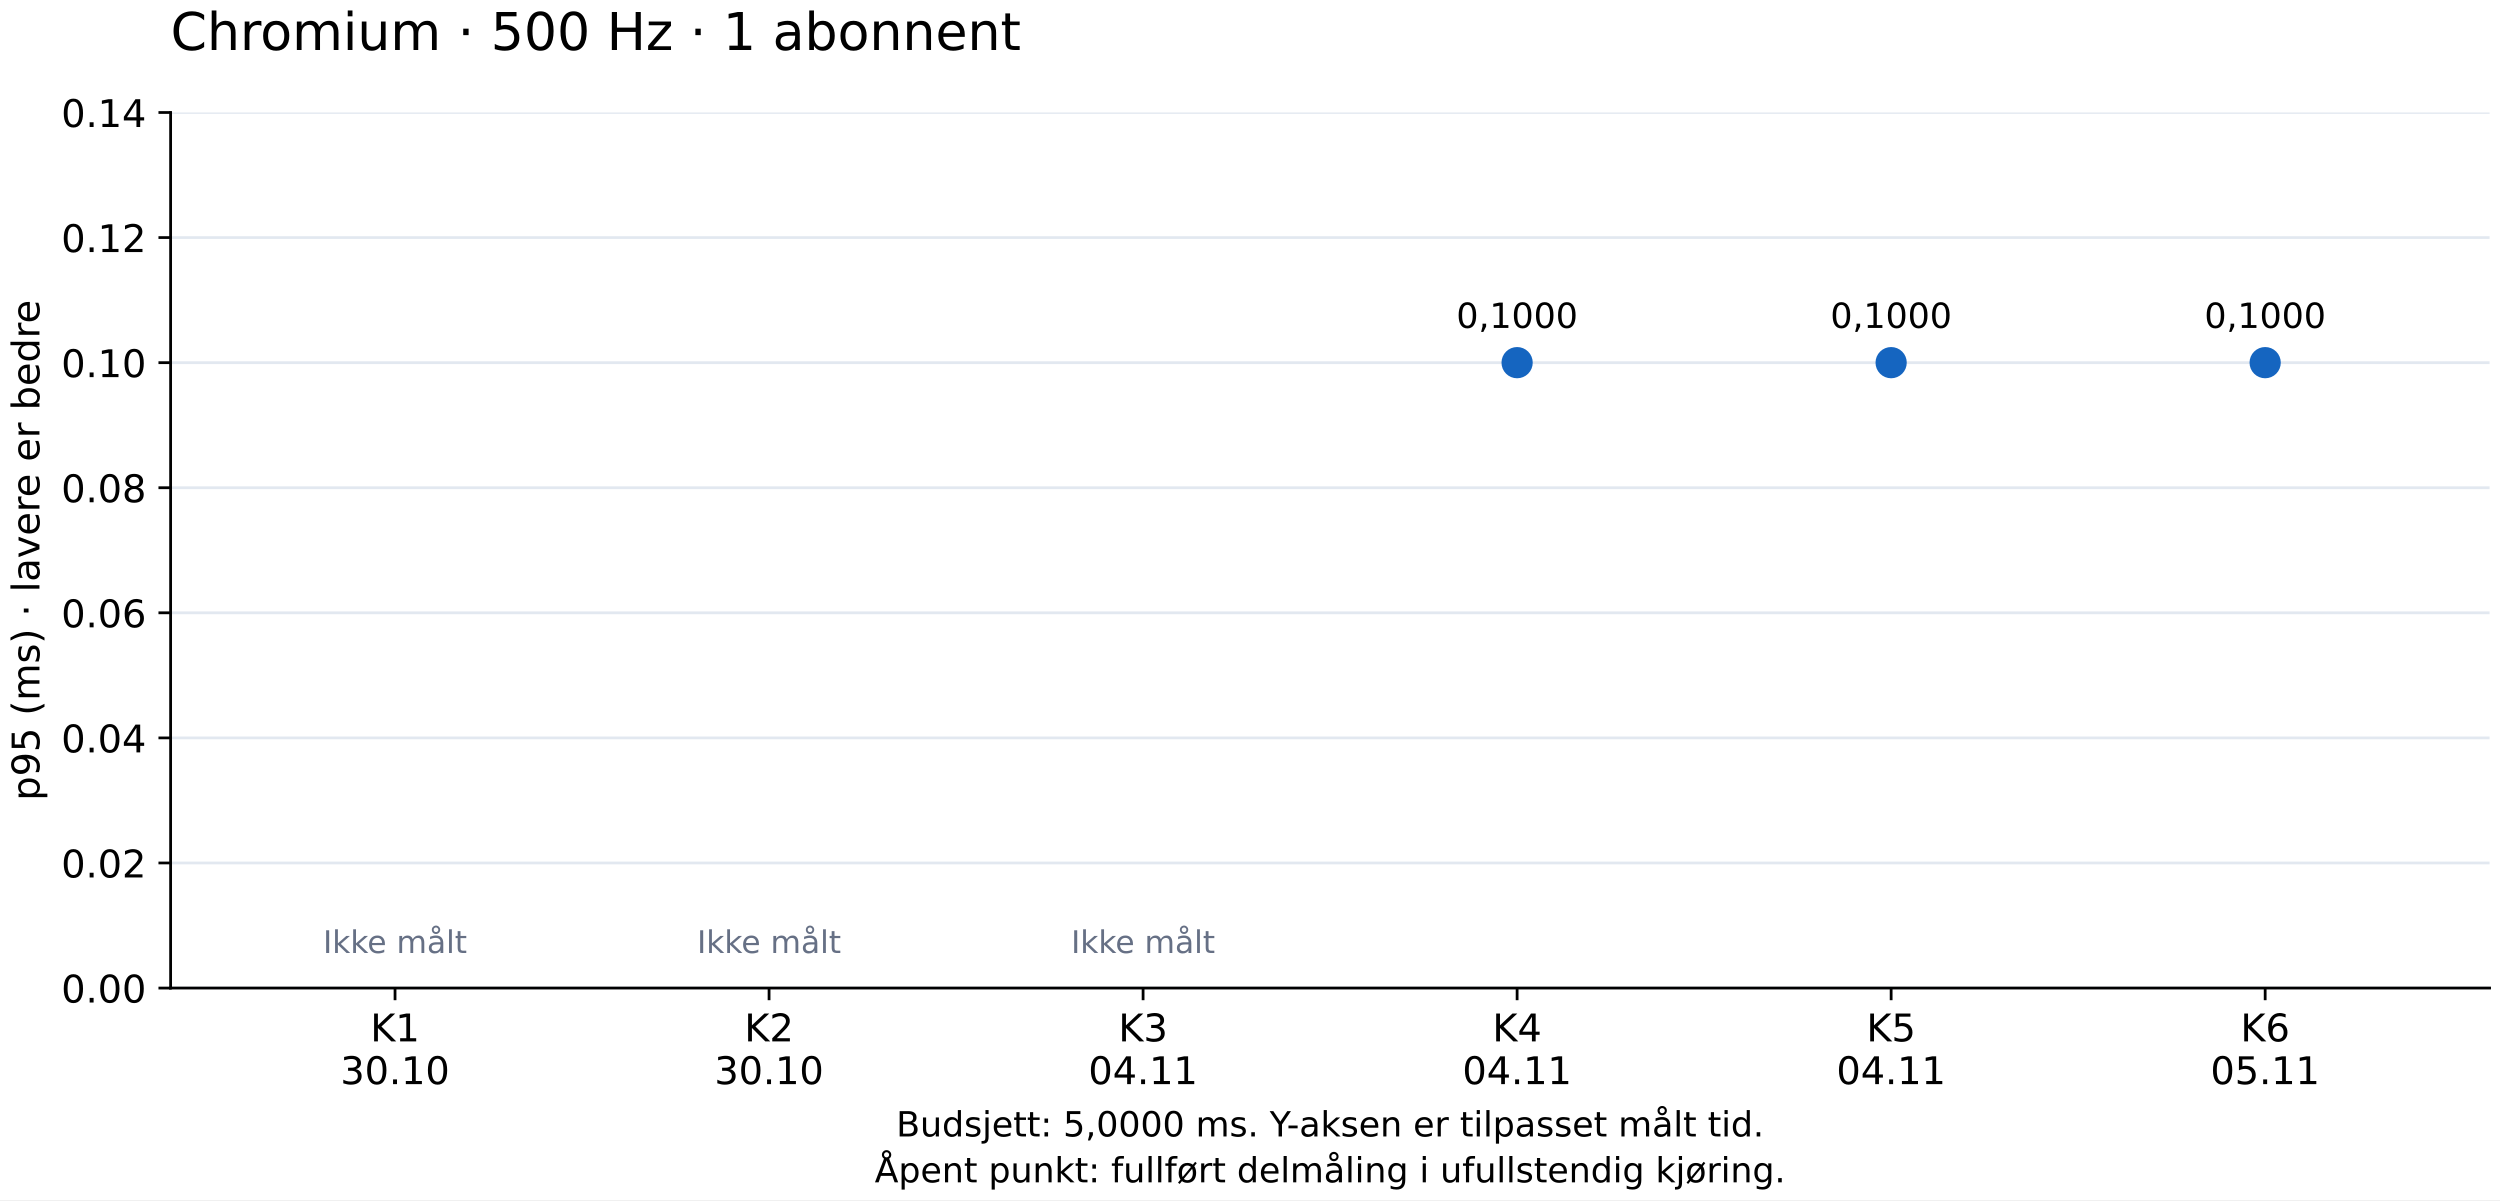
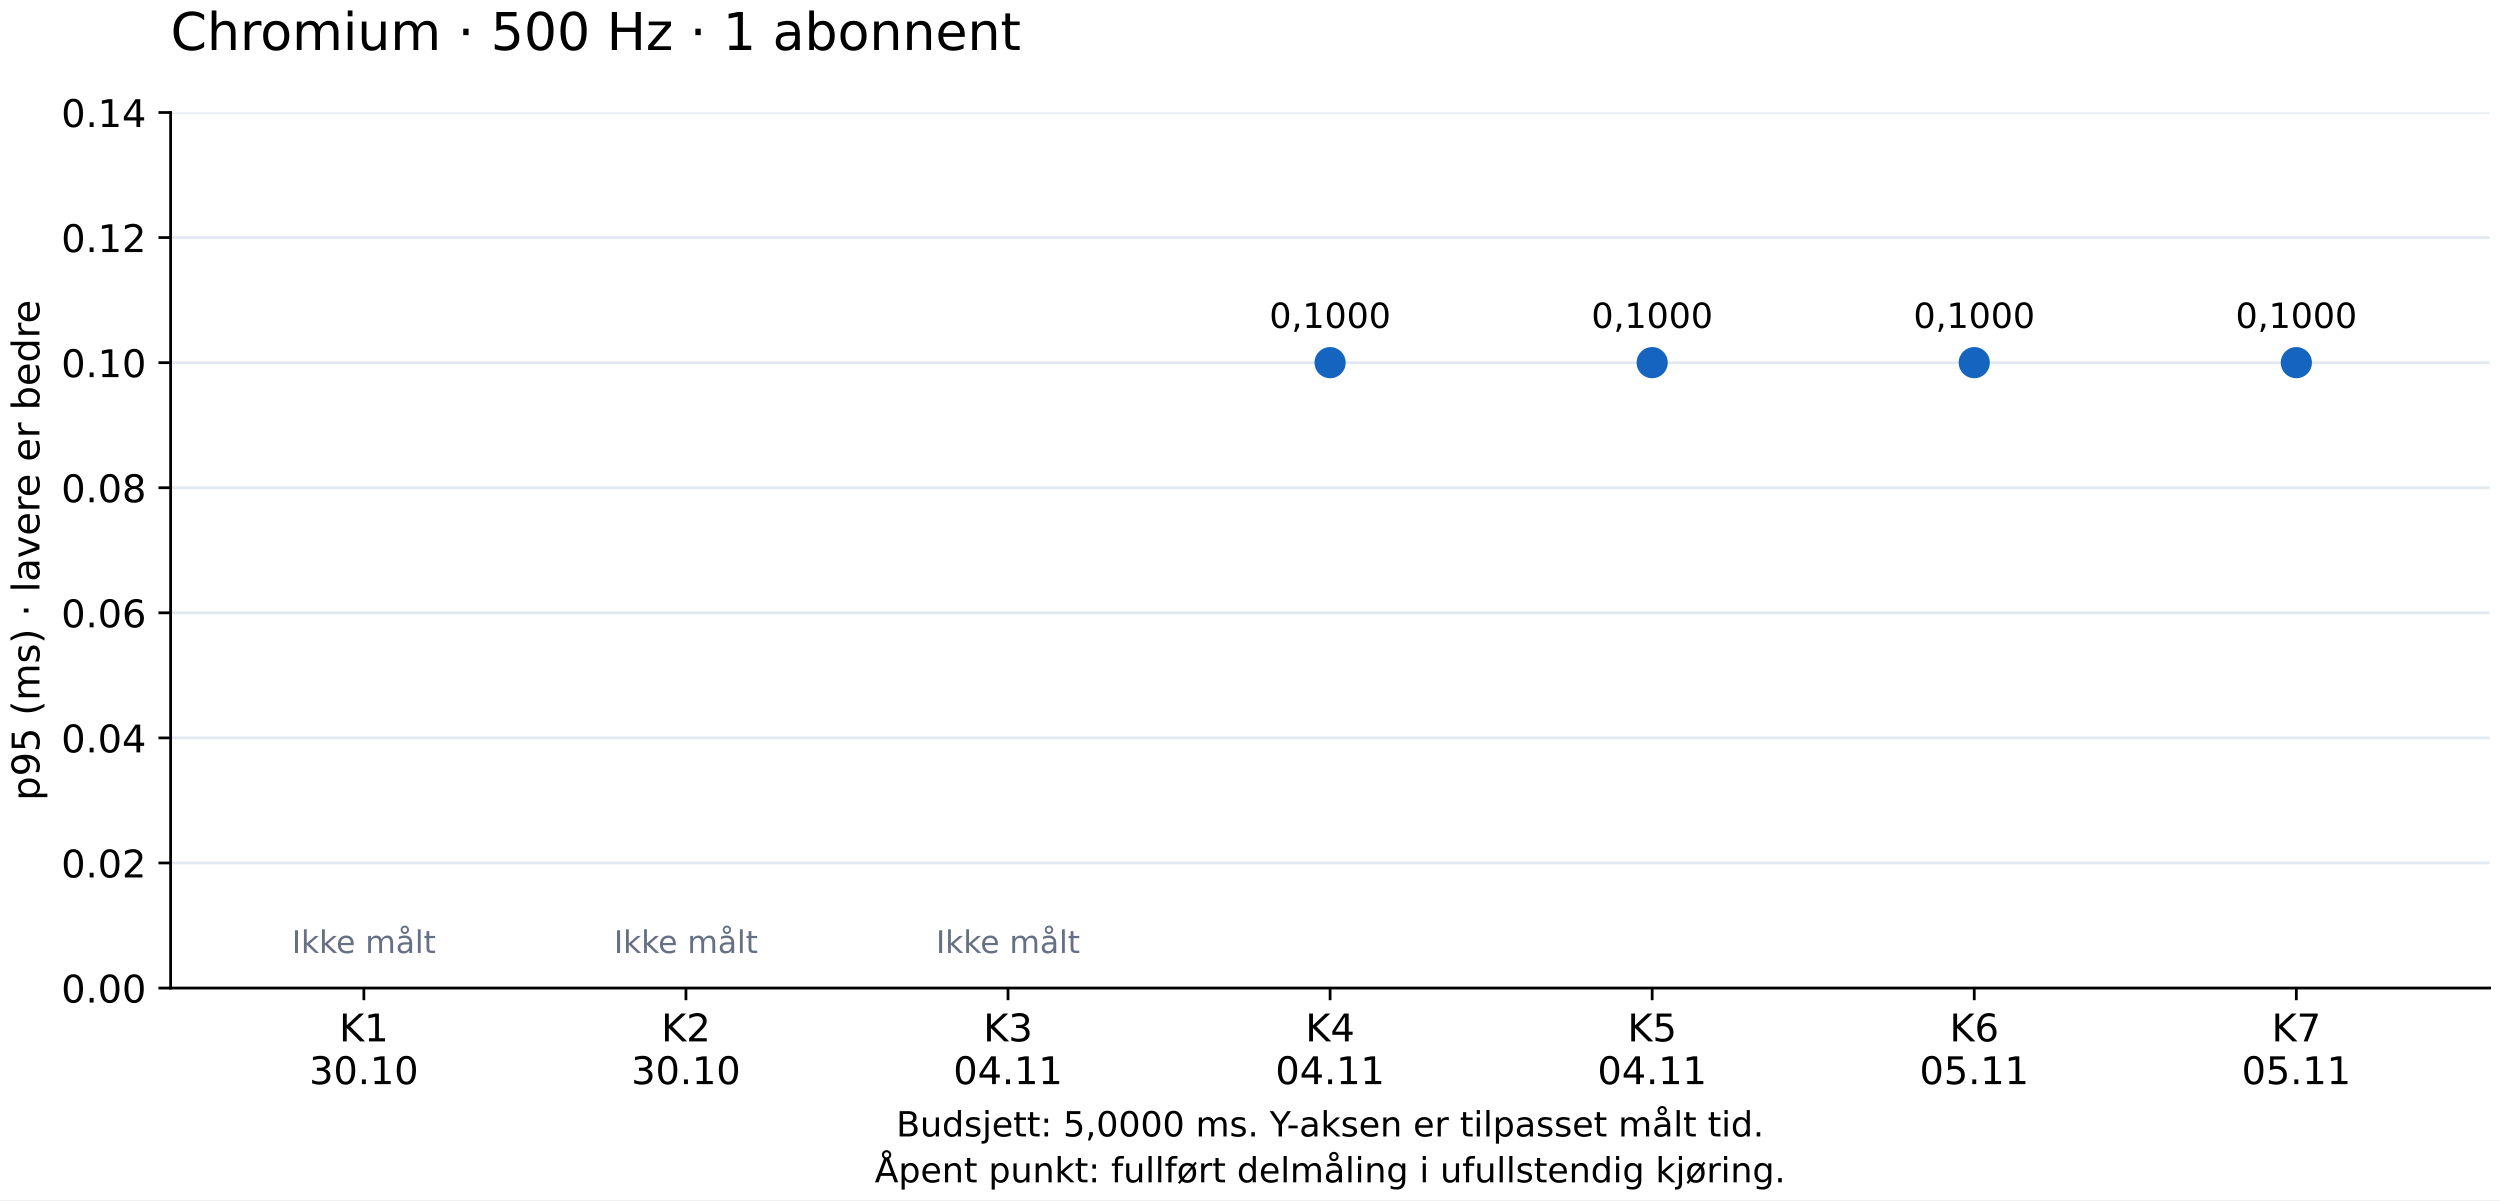
<svg xmlns="http://www.w3.org/2000/svg" xmlns:xlink="http://www.w3.org/1999/xlink" width="720pt" height="345.6pt" viewBox="0 0 720 345.6" version="1.1">
  <defs>
    <style type="text/css">*{stroke-linejoin: round; stroke-linecap: butt}</style>
  </defs>
  <g id="figure_1">
    <g id="patch_1">
      <path d="M 0 345.6  L 720 345.6  L 720 0  L 0 0  z " style="fill: #ffffff" />
    </g>
    <g id="axes_1">
      <g id="patch_2">
        <path d="M 49.138 284.558  L 717 284.558  L 717 32.398  L 49.138 32.398  z " style="fill: #ffffff" />
      </g>
      <g id="matplotlib.axis_1">
        <g id="xtick_1">
          <g id="line2d_1">
            <defs>
              <path id="m3a9fe52da0" d="M 0 0  L 0 3.5  " style="stroke: #000000; stroke-width: 0.8" />
            </defs>
            <g>
-               <use xlink:href="#m3a9fe52da0" x="113.77" y="284.558" style="stroke: #000000; stroke-width: 0.8" />
+               <use xlink:href="#m3a9fe52da0" x="104.793" y="284.558" style="stroke: #000000; stroke-width: 0.8" />
            </g>
          </g>
          <g id="text_1">
-             <text style="font-size: 11px; font-family: 'DejaVu Sans'" transform="translate(106.6639 299.9161)">K1</text>
-             <text style="font-size: 11px; font-family: 'DejaVu Sans'" transform="translate(98.02464 312.2337)">30.10</text>
+             <text style="font-size: 11px; font-family: 'DejaVu Sans'" transform="translate(97.68731 299.9161)">K1</text>
+             <text style="font-size: 11px; font-family: 'DejaVu Sans'" transform="translate(89.04801 312.2337)">30.10</text>
          </g>
        </g>
        <g id="xtick_2">
          <g id="line2d_2">
            <g>
-               <use xlink:href="#m3a9fe52da0" x="221.49" y="284.558" style="stroke: #000000; stroke-width: 0.8" />
+               <use xlink:href="#m3a9fe52da0" x="197.552" y="284.558" style="stroke: #000000; stroke-width: 0.8" />
            </g>
          </g>
          <g id="text_2">
-             <text style="font-size: 11px; font-family: 'DejaVu Sans'" transform="translate(214.3835 299.9161)">K2</text>
-             <text style="font-size: 11px; font-family: 'DejaVu Sans'" transform="translate(205.7442 312.2337)">30.10</text>
+             <text style="font-size: 11px; font-family: 'DejaVu Sans'" transform="translate(190.4458 299.9161)">K2</text>
+             <text style="font-size: 11px; font-family: 'DejaVu Sans'" transform="translate(181.8065 312.2337)">30.10</text>
          </g>
        </g>
        <g id="xtick_3">
          <g id="line2d_3">
            <g>
-               <use xlink:href="#m3a9fe52da0" x="329.209" y="284.558" style="stroke: #000000; stroke-width: 0.8" />
+               <use xlink:href="#m3a9fe52da0" x="290.311" y="284.558" style="stroke: #000000; stroke-width: 0.8" />
            </g>
          </g>
          <g id="text_3">
-             <text style="font-size: 11px; font-family: 'DejaVu Sans'" transform="translate(322.1031 299.9161)">K3</text>
-             <text style="font-size: 11px; font-family: 'DejaVu Sans'" transform="translate(313.4638 312.2337)">04.11</text>
+             <text style="font-size: 11px; font-family: 'DejaVu Sans'" transform="translate(283.2044 299.9161)">K3</text>
+             <text style="font-size: 11px; font-family: 'DejaVu Sans'" transform="translate(274.5651 312.2337)">04.11</text>
          </g>
        </g>
        <g id="xtick_4">
          <g id="line2d_4">
            <g>
-               <use xlink:href="#m3a9fe52da0" x="436.929" y="284.558" style="stroke: #000000; stroke-width: 0.8" />
+               <use xlink:href="#m3a9fe52da0" x="383.069" y="284.558" style="stroke: #000000; stroke-width: 0.8" />
            </g>
          </g>
          <g id="text_4">
-             <text style="font-size: 11px; font-family: 'DejaVu Sans'" transform="translate(429.8227 299.9161)">K4</text>
-             <text style="font-size: 11px; font-family: 'DejaVu Sans'" transform="translate(421.1834 312.2337)">04.11</text>
+             <text style="font-size: 11px; font-family: 'DejaVu Sans'" transform="translate(375.9629 299.9161)">K4</text>
+             <text style="font-size: 11px; font-family: 'DejaVu Sans'" transform="translate(367.3236 312.2337)">04.11</text>
          </g>
        </g>
        <g id="xtick_5">
          <g id="line2d_5">
            <g>
-               <use xlink:href="#m3a9fe52da0" x="544.648" y="284.558" style="stroke: #000000; stroke-width: 0.8" />
+               <use xlink:href="#m3a9fe52da0" x="475.828" y="284.558" style="stroke: #000000; stroke-width: 0.8" />
            </g>
          </g>
          <g id="text_5">
-             <text style="font-size: 11px; font-family: 'DejaVu Sans'" transform="translate(537.5423 299.9161)">K5</text>
-             <text style="font-size: 11px; font-family: 'DejaVu Sans'" transform="translate(528.903 312.2337)">04.11</text>
+             <text style="font-size: 11px; font-family: 'DejaVu Sans'" transform="translate(468.7214 299.9161)">K5</text>
+             <text style="font-size: 11px; font-family: 'DejaVu Sans'" transform="translate(460.0821 312.2337)">04.11</text>
          </g>
        </g>
        <g id="xtick_6">
          <g id="line2d_6">
            <g>
-               <use xlink:href="#m3a9fe52da0" x="652.368" y="284.558" style="stroke: #000000; stroke-width: 0.8" />
+               <use xlink:href="#m3a9fe52da0" x="568.586" y="284.558" style="stroke: #000000; stroke-width: 0.8" />
            </g>
          </g>
          <g id="text_6">
-             <text style="font-size: 11px; font-family: 'DejaVu Sans'" transform="translate(645.2618 299.9161)">K6</text>
-             <text style="font-size: 11px; font-family: 'DejaVu Sans'" transform="translate(636.6225 312.2337)">05.11</text>
-           </g>
-         </g>
-         <g id="text_7">
+             <text style="font-size: 11px; font-family: 'DejaVu Sans'" transform="translate(561.4799 299.9161)">K6</text>
+             <text style="font-size: 11px; font-family: 'DejaVu Sans'" transform="translate(552.8406 312.2337)">05.11</text>
+           </g>
+         </g>
+         <g id="xtick_7">
+           <g id="line2d_7">
+             <g>
+               <use xlink:href="#m3a9fe52da0" x="661.345" y="284.558" style="stroke: #000000; stroke-width: 0.8" />
+             </g>
+           </g>
+           <g id="text_7">
+             <text style="font-size: 11px; font-family: 'DejaVu Sans'" transform="translate(654.2385 299.9161)">K7</text>
+             <text style="font-size: 11px; font-family: 'DejaVu Sans'" transform="translate(645.5992 312.2337)">05.11</text>
+           </g>
+         </g>
+         <g id="text_8">
          <text style="font-size: 10px; font-family: 'DejaVu Sans'" transform="translate(258.1136 327.301)">Budsjett: 5,0000 ms. Y-aksen er tilpasset målt tid.</text>
          <text style="font-size: 10px; font-family: 'DejaVu Sans'" transform="translate(251.9128 340.5201)">Åpent punkt: fullført delmåling i ufullstendig kjøring.</text>
        </g>
      </g>
      <g id="matplotlib.axis_2">
        <g id="ytick_1">
-           <g id="line2d_7">
+           <g id="line2d_8">
            <path d="M 49.138 284.558  L 717 284.558  " clip-path="url(#p95cb57f00c)" style="fill: none; stroke: #e2e8f0; stroke-width: 0.8; stroke-linecap: square" />
          </g>
-           <g id="line2d_8">
+           <g id="line2d_9">
            <defs>
              <path id="m56f8623be5" d="M 0 0  L -3.5 0  " style="stroke: #000000; stroke-width: 0.8" />
            </defs>
            <g>
              <use xlink:href="#m56f8623be5" x="49.138" y="284.558" style="stroke: #000000; stroke-width: 0.8" />
            </g>
          </g>
-           <g id="text_8">
+           <g id="text_9">
            <text style="font-size: 11px; font-family: 'DejaVu Sans'; text-anchor: end" x="42.138" y="288.737" transform="rotate(-0 42.13837 288.7369)">0.00</text>
          </g>
        </g>
        <g id="ytick_2">
-           <g id="line2d_9">
+           <g id="line2d_10">
            <path d="M 49.138 248.535  L 717 248.535  " clip-path="url(#p95cb57f00c)" style="fill: none; stroke: #e2e8f0; stroke-width: 0.8; stroke-linecap: square" />
          </g>
-           <g id="line2d_10">
+           <g id="line2d_11">
            <g>
              <use xlink:href="#m56f8623be5" x="49.138" y="248.535" style="stroke: #000000; stroke-width: 0.8" />
            </g>
          </g>
-           <g id="text_9">
+           <g id="text_10">
            <text style="font-size: 11px; font-family: 'DejaVu Sans'; text-anchor: end" x="42.138" y="252.714" transform="rotate(-0 42.13837 252.7141)">0.02</text>
          </g>
        </g>
        <g id="ytick_3">
-           <g id="line2d_11">
+           <g id="line2d_12">
            <path d="M 49.138 212.512  L 717 212.512  " clip-path="url(#p95cb57f00c)" style="fill: none; stroke: #e2e8f0; stroke-width: 0.8; stroke-linecap: square" />
          </g>
-           <g id="line2d_12">
+           <g id="line2d_13">
            <g>
              <use xlink:href="#m56f8623be5" x="49.138" y="212.512" style="stroke: #000000; stroke-width: 0.8" />
            </g>
          </g>
-           <g id="text_10">
+           <g id="text_11">
            <text style="font-size: 11px; font-family: 'DejaVu Sans'; text-anchor: end" x="42.138" y="216.691" transform="rotate(-0 42.13837 216.6912)">0.04</text>
          </g>
        </g>
        <g id="ytick_4">
-           <g id="line2d_13">
+           <g id="line2d_14">
            <path d="M 49.138 176.489  L 717 176.489  " clip-path="url(#p95cb57f00c)" style="fill: none; stroke: #e2e8f0; stroke-width: 0.8; stroke-linecap: square" />
          </g>
-           <g id="line2d_14">
+           <g id="line2d_15">
            <g>
              <use xlink:href="#m56f8623be5" x="49.138" y="176.489" style="stroke: #000000; stroke-width: 0.8" />
            </g>
          </g>
-           <g id="text_11">
+           <g id="text_12">
            <text style="font-size: 11px; font-family: 'DejaVu Sans'; text-anchor: end" x="42.138" y="180.668" transform="rotate(-0 42.13837 180.6684)">0.06</text>
          </g>
        </g>
        <g id="ytick_5">
-           <g id="line2d_15">
+           <g id="line2d_16">
            <path d="M 49.138 140.466  L 717 140.466  " clip-path="url(#p95cb57f00c)" style="fill: none; stroke: #e2e8f0; stroke-width: 0.8; stroke-linecap: square" />
          </g>
-           <g id="line2d_16">
+           <g id="line2d_17">
            <g>
              <use xlink:href="#m56f8623be5" x="49.138" y="140.466" style="stroke: #000000; stroke-width: 0.8" />
            </g>
          </g>
-           <g id="text_12">
+           <g id="text_13">
            <text style="font-size: 11px; font-family: 'DejaVu Sans'; text-anchor: end" x="42.138" y="144.646" transform="rotate(-0 42.13837 144.6456)">0.08</text>
          </g>
        </g>
        <g id="ytick_6">
-           <g id="line2d_17">
+           <g id="line2d_18">
            <path d="M 49.138 104.444  L 717 104.444  " clip-path="url(#p95cb57f00c)" style="fill: none; stroke: #e2e8f0; stroke-width: 0.8; stroke-linecap: square" />
          </g>
-           <g id="line2d_18">
+           <g id="line2d_19">
            <g>
              <use xlink:href="#m56f8623be5" x="49.138" y="104.444" style="stroke: #000000; stroke-width: 0.8" />
            </g>
          </g>
-           <g id="text_13">
+           <g id="text_14">
            <text style="font-size: 11px; font-family: 'DejaVu Sans'; text-anchor: end" x="42.138" y="108.623" transform="rotate(-0 42.13837 108.6227)">0.10</text>
          </g>
        </g>
        <g id="ytick_7">
-           <g id="line2d_19">
+           <g id="line2d_20">
            <path d="M 49.138 68.421  L 717 68.421  " clip-path="url(#p95cb57f00c)" style="fill: none; stroke: #e2e8f0; stroke-width: 0.8; stroke-linecap: square" />
          </g>
-           <g id="line2d_20">
+           <g id="line2d_21">
            <g>
              <use xlink:href="#m56f8623be5" x="49.138" y="68.421" style="stroke: #000000; stroke-width: 0.8" />
            </g>
          </g>
-           <g id="text_14">
+           <g id="text_15">
            <text style="font-size: 11px; font-family: 'DejaVu Sans'; text-anchor: end" x="42.138" y="72.6" transform="rotate(-0 42.13837 72.59988)">0.12</text>
          </g>
        </g>
        <g id="ytick_8">
-           <g id="line2d_21">
+           <g id="line2d_22">
            <path d="M 49.138 32.398  L 717 32.398  " clip-path="url(#p95cb57f00c)" style="fill: none; stroke: #e2e8f0; stroke-width: 0.8; stroke-linecap: square" />
          </g>
-           <g id="line2d_22">
+           <g id="line2d_23">
            <g>
              <use xlink:href="#m56f8623be5" x="49.138" y="32.398" style="stroke: #000000; stroke-width: 0.8" />
            </g>
          </g>
-           <g id="text_15">
+           <g id="text_16">
            <text style="font-size: 11px; font-family: 'DejaVu Sans'; text-anchor: end" x="42.138" y="36.577" transform="rotate(-0 42.13837 36.57704)">0.14</text>
          </g>
        </g>
-         <g id="text_16">
+         <g id="text_17">
          <text style="font-size: 11px; font-family: 'DejaVu Sans'; text-anchor: middle" x="11.359" y="158.478" transform="rotate(-90 11.35852 158.4778)">p95 (ms) · lavere er bedre</text>
        </g>
      </g>
-       <g id="line2d_23">
-         <path d="M 436.929 104.444  " clip-path="url(#p95cb57f00c)" style="fill: none; stroke: #1565c0; stroke-width: 1.5; stroke-linecap: square" />
+       <g id="line2d_24">
+         <path d="M 383.069 104.444  " clip-path="url(#p95cb57f00c)" style="fill: none; stroke: #1565c0; stroke-width: 1.5; stroke-linecap: square" />
        <defs>
          <path id="mcbb12d0c3e" d="M 0 4  C 1.061 4 2.078 3.579 2.828 2.828  C 3.579 2.078 4 1.061 4 0  C 4 -1.061 3.579 -2.078 2.828 -2.828  C 2.078 -3.579 1.061 -4 0 -4  C -1.061 -4 -2.078 -3.579 -2.828 -2.828  C -3.579 -2.078 -4 -1.061 -4 0  C -4 1.061 -3.579 2.078 -2.828 2.828  C -2.078 3.579 -1.061 4 0 4  z " style="stroke: #1565c0" />
        </defs>
        <g clip-path="url(#p95cb57f00c)">
-           <use xlink:href="#mcbb12d0c3e" x="436.929" y="104.444" style="fill: #1565c0; stroke: #1565c0" />
-         </g>
-       </g>
-       <g id="line2d_24">
-         <path d="M 544.648 104.444  " clip-path="url(#p95cb57f00c)" style="fill: none; stroke: #1565c0; stroke-width: 1.5; stroke-linecap: square" />
-         <g clip-path="url(#p95cb57f00c)">
-           <use xlink:href="#mcbb12d0c3e" x="544.648" y="104.444" style="fill: #1565c0; stroke: #1565c0" />
+           <use xlink:href="#mcbb12d0c3e" x="383.069" y="104.444" style="fill: #1565c0; stroke: #1565c0" />
        </g>
      </g>
      <g id="line2d_25">
-         <path d="M 652.368 104.444  " clip-path="url(#p95cb57f00c)" style="fill: none; stroke: #1565c0; stroke-width: 1.5; stroke-linecap: square" />
-         <g clip-path="url(#p95cb57f00c)">
-           <use xlink:href="#mcbb12d0c3e" x="652.368" y="104.444" style="fill: #1565c0; stroke: #1565c0" />
+         <path d="M 475.828 104.444  " clip-path="url(#p95cb57f00c)" style="fill: none; stroke: #1565c0; stroke-width: 1.5; stroke-linecap: square" />
+         <g clip-path="url(#p95cb57f00c)">
+           <use xlink:href="#mcbb12d0c3e" x="475.828" y="104.444" style="fill: #1565c0; stroke: #1565c0" />
+         </g>
+       </g>
+       <g id="line2d_26">
+         <path d="M 568.586 104.444  " clip-path="url(#p95cb57f00c)" style="fill: none; stroke: #1565c0; stroke-width: 1.5; stroke-linecap: square" />
+         <g clip-path="url(#p95cb57f00c)">
+           <use xlink:href="#mcbb12d0c3e" x="568.586" y="104.444" style="fill: #1565c0; stroke: #1565c0" />
+         </g>
+       </g>
+       <g id="line2d_27">
+         <path d="M 661.345 104.444  " clip-path="url(#p95cb57f00c)" style="fill: none; stroke: #1565c0; stroke-width: 1.5; stroke-linecap: square" />
+         <g clip-path="url(#p95cb57f00c)">
+           <use xlink:href="#mcbb12d0c3e" x="661.345" y="104.444" style="fill: #1565c0; stroke: #1565c0" />
        </g>
      </g>
      <g id="patch_3">
        <path d="M 49.138 284.558  L 49.138 32.398  " style="fill: none; stroke: #000000; stroke-width: 0.8; stroke-linejoin: miter; stroke-linecap: square" />
      </g>
      <g id="patch_4">
        <path d="M 49.138 284.558  L 717 284.558  " style="fill: none; stroke: #000000; stroke-width: 0.8; stroke-linejoin: miter; stroke-linecap: square" />
      </g>
-       <g id="text_17">
-         <text style="font-size: 9px; font-family: 'DejaVu Sans'; text-anchor: middle; fill: #667085" x="113.77" y="274.471" transform="rotate(-0 113.7701 274.4714)">Ikke målt</text>
-       </g>
      <g id="text_18">
-         <text style="font-size: 9px; font-family: 'DejaVu Sans'; text-anchor: middle; fill: #667085" x="221.49" y="274.471" transform="rotate(-0 221.4897 274.4714)">Ikke målt</text>
+         <text style="font-size: 9px; font-family: 'DejaVu Sans'; text-anchor: middle; fill: #667085" x="104.793" y="274.471" transform="rotate(-0 104.7935 274.4714)">Ikke målt</text>
      </g>
      <g id="text_19">
-         <text style="font-size: 9px; font-family: 'DejaVu Sans'; text-anchor: middle; fill: #667085" x="329.209" y="274.471" transform="rotate(-0 329.2093 274.4714)">Ikke målt</text>
+         <text style="font-size: 9px; font-family: 'DejaVu Sans'; text-anchor: middle; fill: #667085" x="197.552" y="274.471" transform="rotate(-0 197.552 274.4714)">Ikke målt</text>
      </g>
      <g id="text_20">
-         <text style="font-size: 10px; font-family: 'DejaVu Sans'; text-anchor: middle" x="436.929" y="94.444" transform="rotate(-0 436.9289 94.44358)">0,1000</text>
+         <text style="font-size: 9px; font-family: 'DejaVu Sans'; text-anchor: middle; fill: #667085" x="290.311" y="274.471" transform="rotate(-0 290.3105 274.4714)">Ikke målt</text>
      </g>
      <g id="text_21">
-         <text style="font-size: 10px; font-family: 'DejaVu Sans'; text-anchor: middle" x="544.648" y="94.444" transform="rotate(-0 544.6484 94.44358)">0,1000</text>
+         <text style="font-size: 10px; font-family: 'DejaVu Sans'; text-anchor: middle" x="383.069" y="94.444" transform="rotate(-0 383.0691 94.44358)">0,1000</text>
      </g>
      <g id="text_22">
-         <text style="font-size: 10px; font-family: 'DejaVu Sans'; text-anchor: middle" x="652.368" y="94.444" transform="rotate(-0 652.368 94.44358)">0,1000</text>
+         <text style="font-size: 10px; font-family: 'DejaVu Sans'; text-anchor: middle" x="475.828" y="94.444" transform="rotate(-0 475.8276 94.44358)">0,1000</text>
      </g>
      <g id="text_23">
+         <text style="font-size: 10px; font-family: 'DejaVu Sans'; text-anchor: middle" x="568.586" y="94.444" transform="rotate(-0 568.5861 94.44358)">0,1000</text>
+       </g>
+       <g id="text_24">
+         <text style="font-size: 10px; font-family: 'DejaVu Sans'; text-anchor: middle" x="661.345" y="94.444" transform="rotate(-0 661.3446 94.44358)">0,1000</text>
+       </g>
+       <g id="text_25">
        <text style="font-size: 15px; font-family: 'DejaVu Sans'; text-anchor: start" x="49.138" y="14.398" transform="rotate(-0 49.13837 14.3979)">Chromium · 500 Hz · 1 abonnent</text>
      </g>
    </g>
  </g>
  <defs>
    <clipPath id="p95cb57f00c">
      <rect x="49.138" y="32.398" width="667.861" height="252.16" />
    </clipPath>
  </defs>
</svg>
